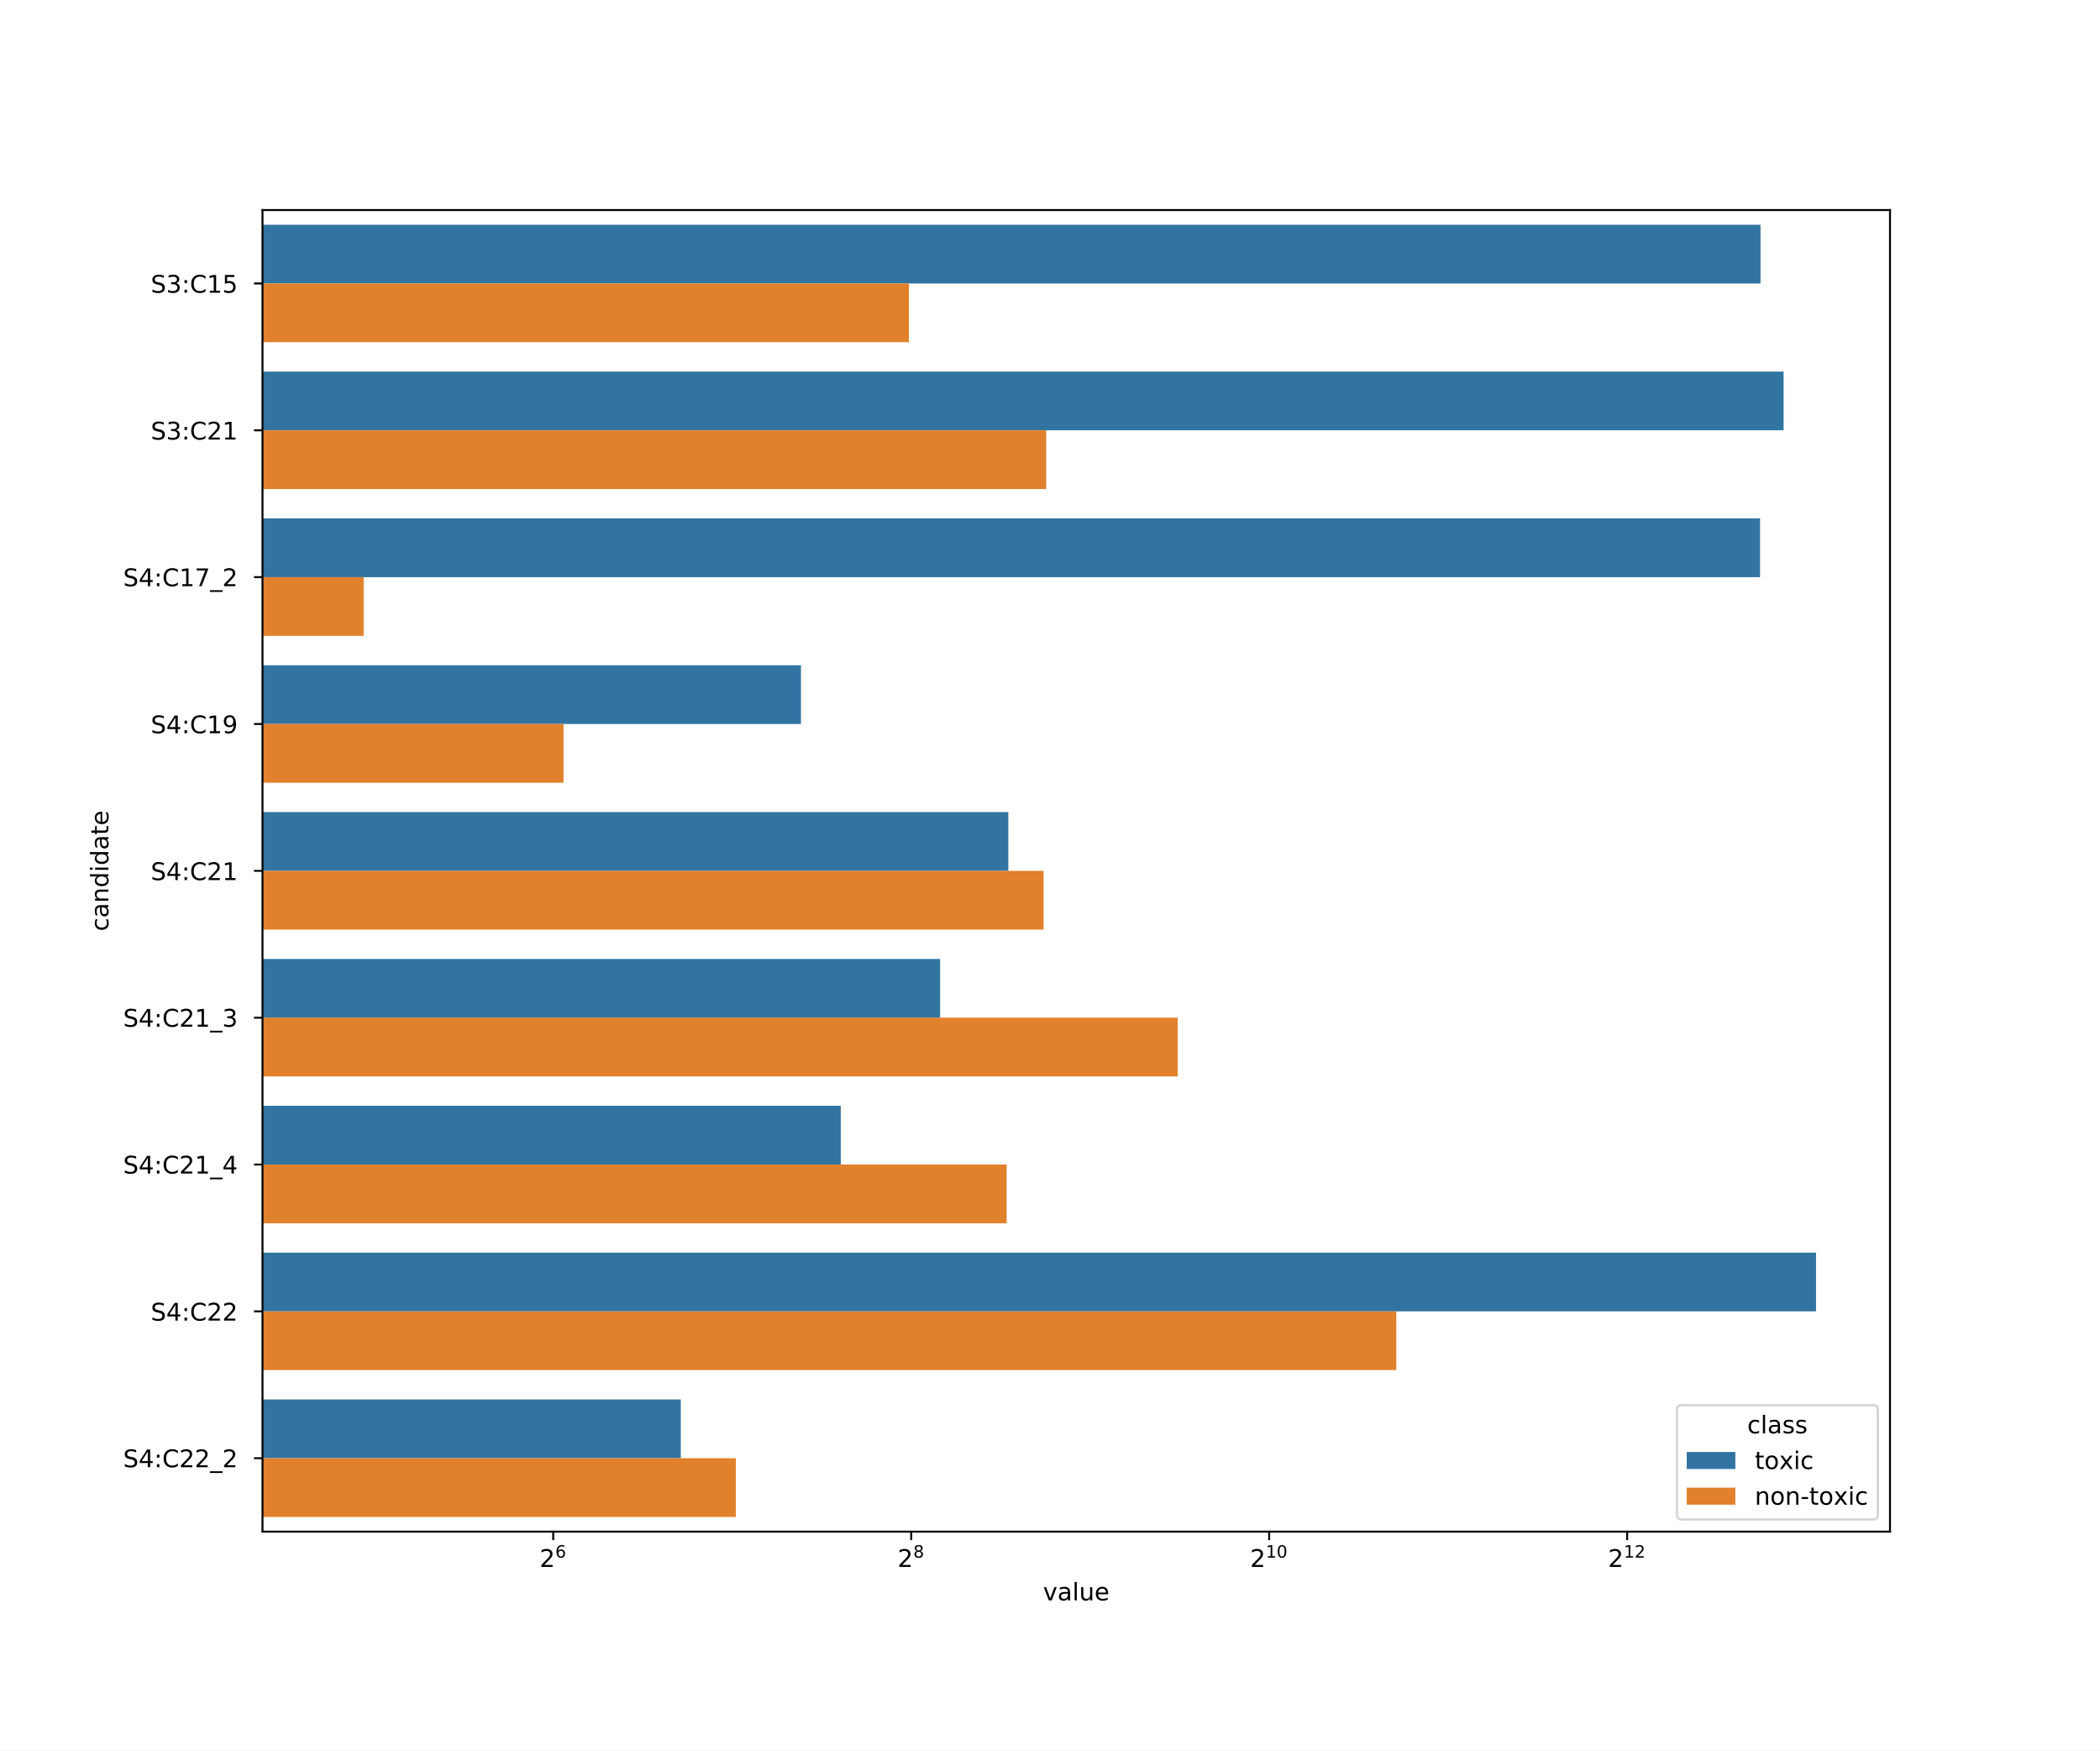
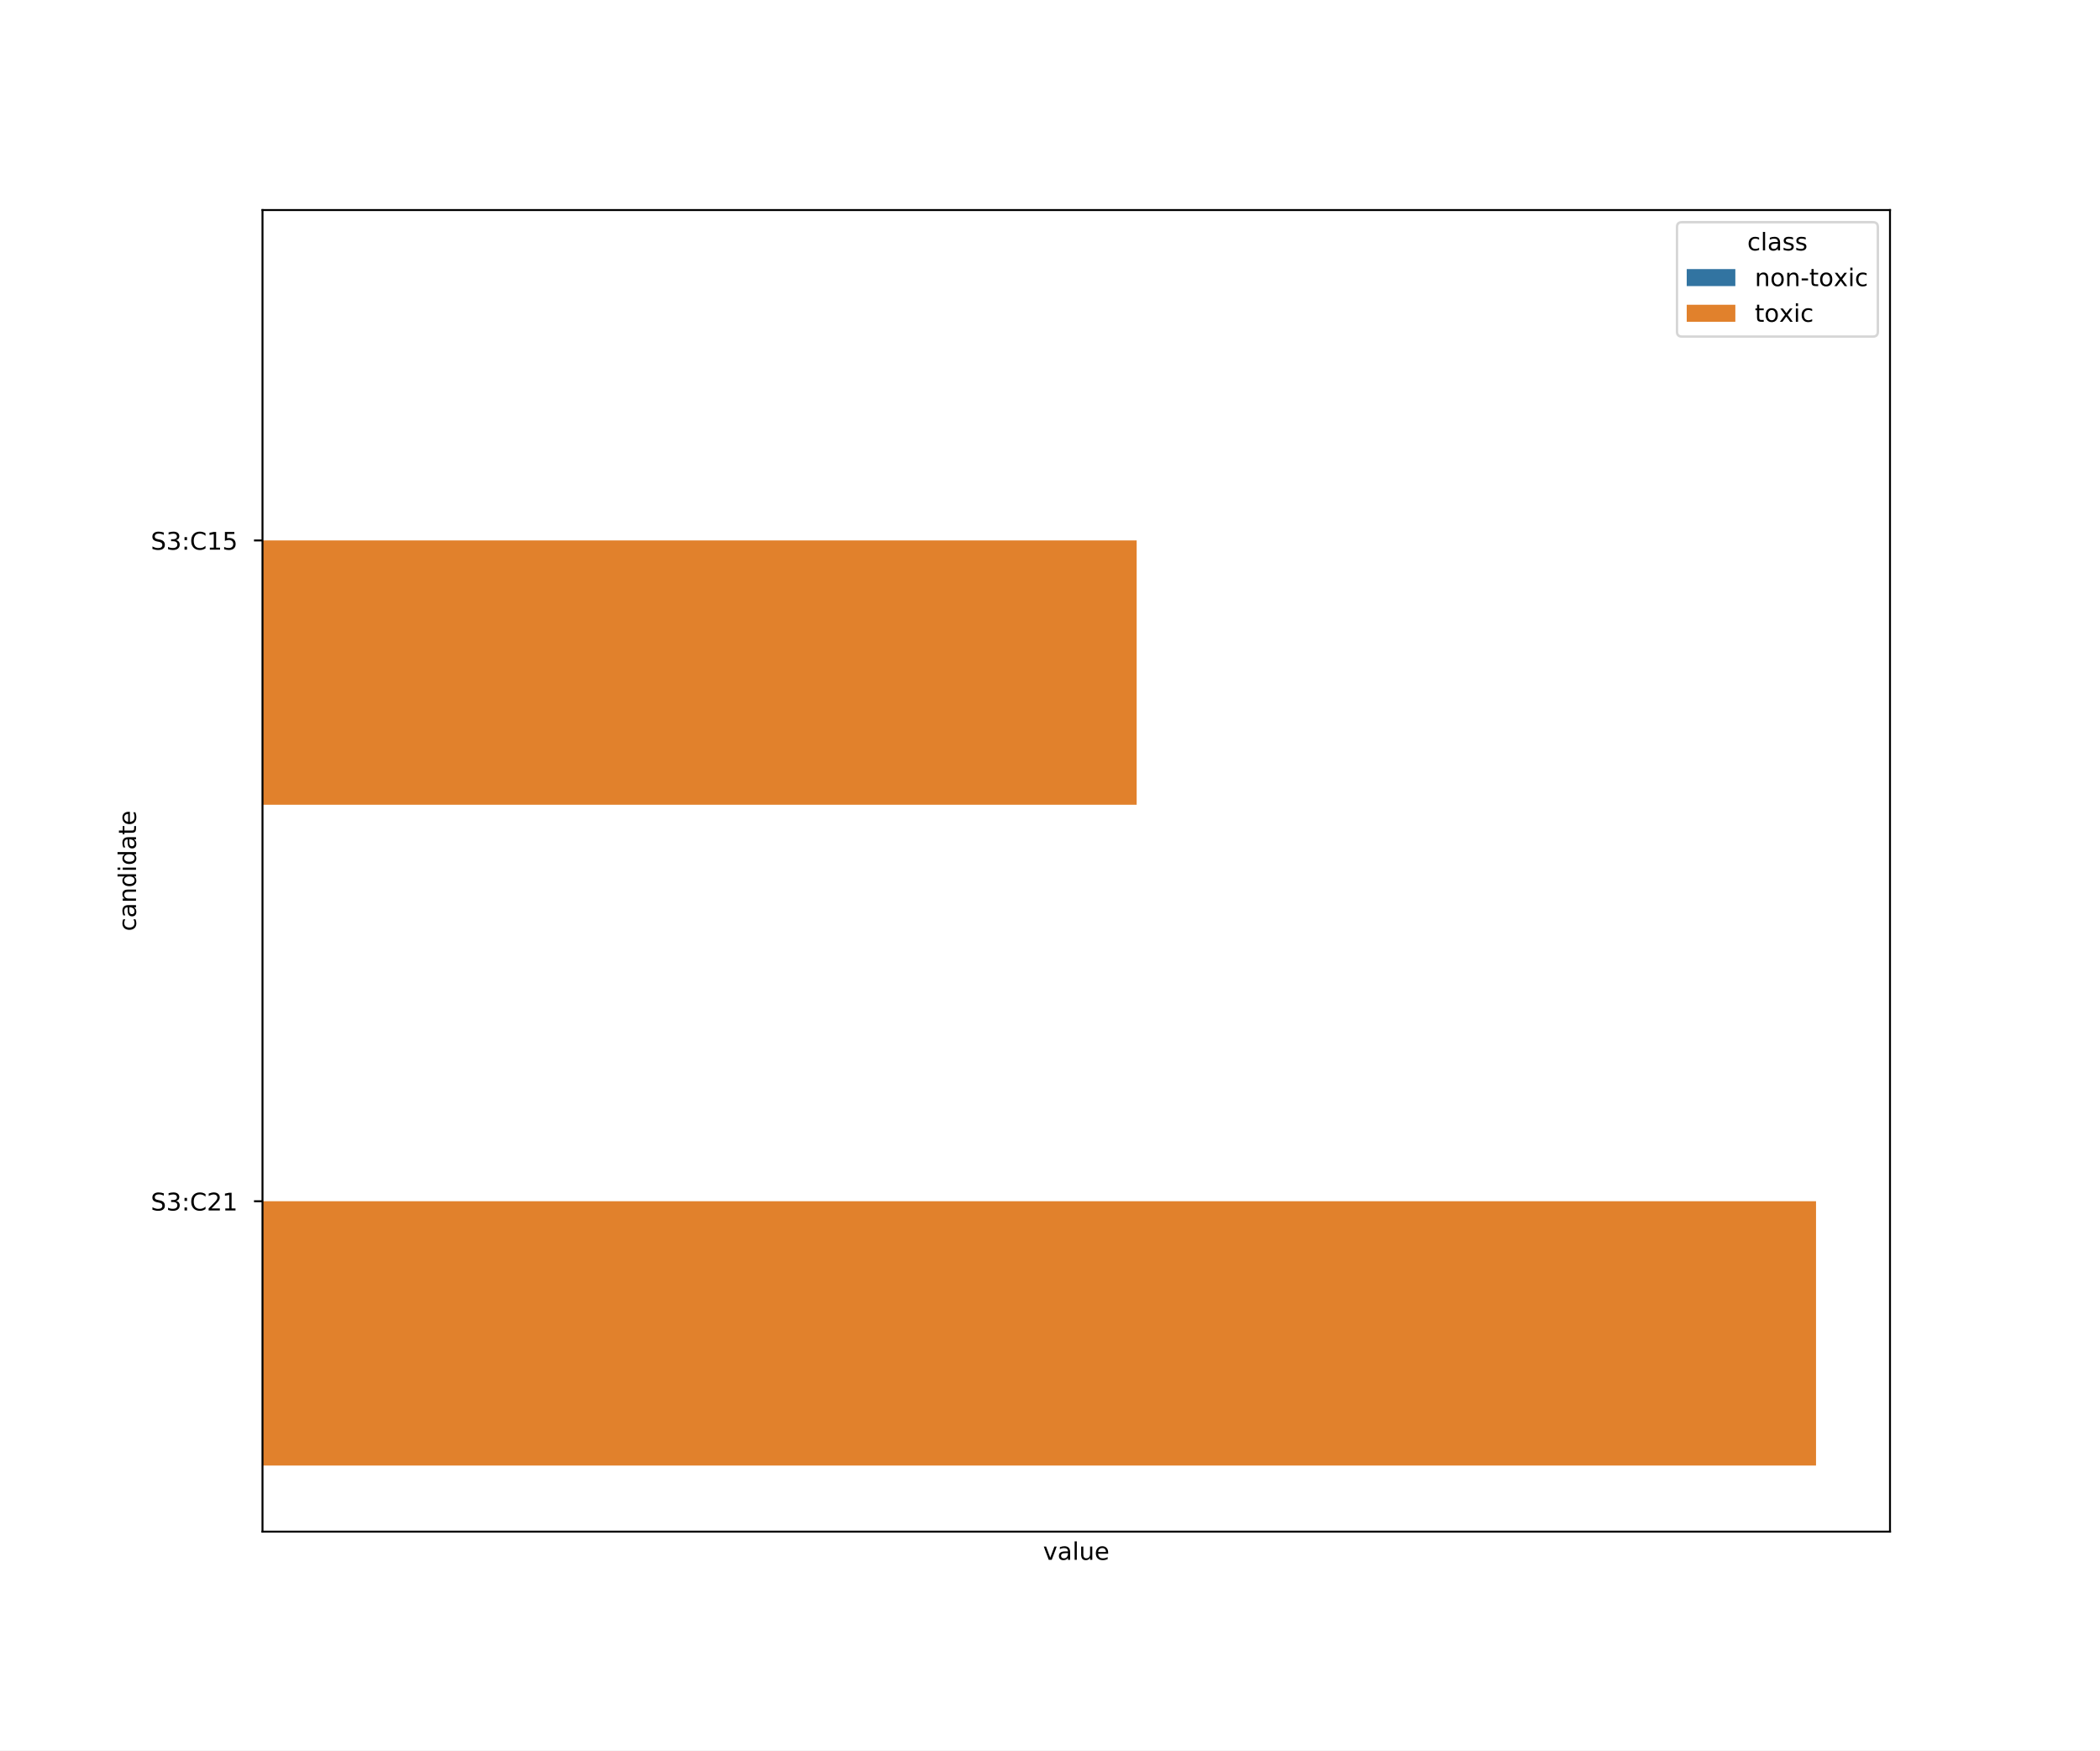
<svg xmlns="http://www.w3.org/2000/svg" xmlns:xlink="http://www.w3.org/1999/xlink" height="720pt" version="1.1" viewBox="0 0 864 720" width="864pt">
  <defs>
    <style type="text/css">
*{stroke-linecap:butt;stroke-linejoin:round;}
  </style>
  </defs>
  <g id="figure_1">
    <g id="patch_1">
      <path d="M 0 720  L 864 720  L 864 0  L 0 0  z " style="fill:#ffffff;" />
    </g>
    <g id="axes_1">
      <g id="patch_2">
        <path d="M 108 630  L 777.6 630  L 777.6 86.4  L 108 86.4  z " style="fill:#ffffff;" />
      </g>
      <g id="patch_3">
-         <path clip-path="url(#p4332a199f5)" d="M -73855.052 92.44  L 724.327 92.44  L 724.327 116.6  L -73855.052 116.6  z " style="fill:#3274a1;" />
+         <path clip-path="url(#pbacee06359)" d="M -2193025.169 113.58  L -9837.154 113.58  L -9837.154 222.3  L -2193025.169 222.3  z " style="fill:#3274a1;" />
      </g>
      <g id="patch_4">
-         <path clip-path="url(#p4332a199f5)" d="M -73855.052 152.84  L 733.83 152.84  L 733.83 177  L -73855.052 177  z " style="fill:#3274a1;" />
+         <path clip-path="url(#pbacee06359)" d="M -2193025.169 385.38  L -8176.063 385.38  L -8176.063 494.1  L -2193025.169 494.1  z " style="fill:#3274a1;" />
      </g>
      <g id="patch_5">
-         <path clip-path="url(#p4332a199f5)" d="M -73855.052 213.24  L 724.125 213.24  L 724.125 237.4  L -73855.052 237.4  z " style="fill:#3274a1;" />
+         <path clip-path="url(#pbacee06359)" d="M -2193025.169 222.3  L 467.658 222.3  L 467.658 331.02  L -2193025.169 331.02  z " style="fill:#e1812c;" />
      </g>
      <g id="patch_6">
-         <path clip-path="url(#p4332a199f5)" d="M -73855.052 273.64  L 329.543 273.64  L 329.543 297.8  L -73855.052 297.8  z " style="fill:#3274a1;" />
-       </g>
-       <g id="patch_7">
-         <path clip-path="url(#p4332a199f5)" d="M -73855.052 334.04  L 414.861 334.04  L 414.861 358.2  L -73855.052 358.2  z " style="fill:#3274a1;" />
-       </g>
-       <g id="patch_8">
-         <path clip-path="url(#p4332a199f5)" d="M -73855.052 394.44  L 386.791 394.44  L 386.791 418.6  L -73855.052 418.6  z " style="fill:#3274a1;" />
-       </g>
-       <g id="patch_9">
-         <path clip-path="url(#p4332a199f5)" d="M -73855.052 454.84  L 345.916 454.84  L 345.916 479  L -73855.052 479  z " style="fill:#3274a1;" />
-       </g>
-       <g id="patch_10">
-         <path clip-path="url(#p4332a199f5)" d="M -73855.052 515.24  L 747.164 515.24  L 747.164 539.4  L -73855.052 539.4  z " style="fill:#3274a1;" />
-       </g>
-       <g id="patch_11">
-         <path clip-path="url(#p4332a199f5)" d="M -73855.052 575.64  L 280.114 575.64  L 280.114 599.8  L -73855.052 599.8  z " style="fill:#3274a1;" />
-       </g>
-       <g id="patch_12">
-         <path clip-path="url(#p4332a199f5)" d="M -73855.052 116.6  L 373.96 116.6  L 373.96 140.76  L -73855.052 140.76  z " style="fill:#e1812c;" />
-       </g>
-       <g id="patch_13">
-         <path clip-path="url(#p4332a199f5)" d="M -73855.052 177  L 430.438 177  L 430.438 201.16  L -73855.052 201.16  z " style="fill:#e1812c;" />
-       </g>
-       <g id="patch_14">
-         <path clip-path="url(#p4332a199f5)" d="M -73855.052 237.4  L 149.63 237.4  L 149.63 261.56  L -73855.052 261.56  z " style="fill:#e1812c;" />
-       </g>
-       <g id="patch_15">
-         <path clip-path="url(#p4332a199f5)" d="M -73855.052 297.8  L 231.848 297.8  L 231.848 321.96  L -73855.052 321.96  z " style="fill:#e1812c;" />
-       </g>
-       <g id="patch_16">
-         <path clip-path="url(#p4332a199f5)" d="M -73855.052 358.2  L 429.348 358.2  L 429.348 382.36  L -73855.052 382.36  z " style="fill:#e1812c;" />
-       </g>
-       <g id="patch_17">
-         <path clip-path="url(#p4332a199f5)" d="M -73855.052 418.6  L 484.54 418.6  L 484.54 442.76  L -73855.052 442.76  z " style="fill:#e1812c;" />
-       </g>
-       <g id="patch_18">
-         <path clip-path="url(#p4332a199f5)" d="M -73855.052 479  L 414.146 479  L 414.146 503.16  L -73855.052 503.16  z " style="fill:#e1812c;" />
-       </g>
-       <g id="patch_19">
-         <path clip-path="url(#p4332a199f5)" d="M -73855.052 539.4  L 574.48 539.4  L 574.48 563.56  L -73855.052 563.56  z " style="fill:#e1812c;" />
-       </g>
-       <g id="patch_20">
-         <path clip-path="url(#p4332a199f5)" d="M -73855.052 599.8  L 302.742 599.8  L 302.742 623.96  L -73855.052 623.96  z " style="fill:#e1812c;" />
+         <path clip-path="url(#pbacee06359)" d="M -2193025.169 494.1  L 747.164 494.1  L 747.164 602.82  L -2193025.169 602.82  z " style="fill:#e1812c;" />
      </g>
      <g id="matplotlib.axis_1">
-         <g id="xtick_1">
-           <g id="line2d_1">
-             <defs>
-               <path d="M 0 0  L 0 3.5  " id="m89d15abd9f" style="stroke:#000000;stroke-width:0.8;" />
-             </defs>
-             <g>
-               <use style="stroke:#000000;stroke-width:0.8;" x="227.609" xlink:href="#m89d15abd9f" y="630" />
-             </g>
-           </g>
-           <g id="text_1">
-             <defs>
-               <path d="M 19.188 8.297  L 53.609 8.297  L 53.609 0  L 7.328 0  L 7.328 8.297  Q 12.938 14.109 22.625 23.891  Q 32.328 33.688 34.812 36.531  Q 39.547 41.844 41.422 45.531  Q 43.312 49.219 43.312 52.781  Q 43.312 58.594 39.234 62.25  Q 35.156 65.922 28.609 65.922  Q 23.969 65.922 18.812 64.312  Q 13.672 62.703 7.812 59.422  L 7.812 69.391  Q 13.766 71.781 18.938 73  Q 24.125 74.219 28.422 74.219  Q 39.75 74.219 46.484 68.547  Q 53.219 62.891 53.219 53.422  Q 53.219 48.922 51.531 44.891  Q 49.859 40.875 45.406 35.406  Q 44.188 33.984 37.641 27.219  Q 31.109 20.453 19.188 8.297  z " id="DejaVuSans-50" />
-               <path d="M 33.016 40.375  Q 26.375 40.375 22.484 35.828  Q 18.609 31.297 18.609 23.391  Q 18.609 15.531 22.484 10.953  Q 26.375 6.391 33.016 6.391  Q 39.656 6.391 43.531 10.953  Q 47.406 15.531 47.406 23.391  Q 47.406 31.297 43.531 35.828  Q 39.656 40.375 33.016 40.375  z M 52.594 71.297  L 52.594 62.312  Q 48.875 64.062 45.094 64.984  Q 41.312 65.922 37.594 65.922  Q 27.828 65.922 22.672 59.328  Q 17.531 52.734 16.797 39.406  Q 19.672 43.656 24.016 45.922  Q 28.375 48.188 33.594 48.188  Q 44.578 48.188 50.953 41.516  Q 57.328 34.859 57.328 23.391  Q 57.328 12.156 50.688 5.359  Q 44.047 -1.422 33.016 -1.422  Q 20.359 -1.422 13.672 8.266  Q 6.984 17.969 6.984 36.375  Q 6.984 53.656 15.188 63.938  Q 23.391 74.219 37.203 74.219  Q 40.922 74.219 44.703 73.484  Q 48.484 72.75 52.594 71.297  z " id="DejaVuSans-54" />
-             </defs>
-             <g transform="translate(222.0085 644.5984)scale(0.1 -0.1)">
-               <use transform="translate(0 0.765625)" xlink:href="#DejaVuSans-50" />
-               <use transform="translate(64.58008 39.04688)scale(0.7)" xlink:href="#DejaVuSans-54" />
-             </g>
-           </g>
-         </g>
-         <g id="xtick_2">
-           <g id="line2d_2">
-             <g>
-               <use style="stroke:#000000;stroke-width:0.8;" x="374.89" xlink:href="#m89d15abd9f" y="630" />
-             </g>
-           </g>
-           <g id="text_2">
-             <defs>
-               <path d="M 31.781 34.625  Q 24.75 34.625 20.719 30.859  Q 16.703 27.094 16.703 20.516  Q 16.703 13.922 20.719 10.156  Q 24.75 6.391 31.781 6.391  Q 38.812 6.391 42.859 10.172  Q 46.922 13.969 46.922 20.516  Q 46.922 27.094 42.891 30.859  Q 38.875 34.625 31.781 34.625  z M 21.922 38.812  Q 15.578 40.375 12.031 44.719  Q 8.5 49.078 8.5 55.328  Q 8.5 64.062 14.719 69.141  Q 20.953 74.219 31.781 74.219  Q 42.672 74.219 48.875 69.141  Q 55.078 64.062 55.078 55.328  Q 55.078 49.078 51.531 44.719  Q 48 40.375 41.703 38.812  Q 48.828 37.156 52.797 32.312  Q 56.781 27.484 56.781 20.516  Q 56.781 9.906 50.312 4.234  Q 43.844 -1.422 31.781 -1.422  Q 19.734 -1.422 13.25 4.234  Q 6.781 9.906 6.781 20.516  Q 6.781 27.484 10.781 32.312  Q 14.797 37.156 21.922 38.812  z M 18.312 54.391  Q 18.312 48.734 21.844 45.562  Q 25.391 42.391 31.781 42.391  Q 38.141 42.391 41.719 45.562  Q 45.312 48.734 45.312 54.391  Q 45.312 60.062 41.719 63.234  Q 38.141 66.406 31.781 66.406  Q 25.391 66.406 21.844 63.234  Q 18.312 60.062 18.312 54.391  z " id="DejaVuSans-56" />
-             </defs>
-             <g transform="translate(369.2901 644.5984)scale(0.1 -0.1)">
-               <use transform="translate(0 0.765625)" xlink:href="#DejaVuSans-50" />
-               <use transform="translate(64.58008 39.04688)scale(0.7)" xlink:href="#DejaVuSans-56" />
-             </g>
-           </g>
-         </g>
-         <g id="xtick_3">
-           <g id="line2d_3">
-             <g>
-               <use style="stroke:#000000;stroke-width:0.8;" x="522.172" xlink:href="#m89d15abd9f" y="630" />
-             </g>
-           </g>
-           <g id="text_3">
-             <defs>
-               <path d="M 12.406 8.297  L 28.516 8.297  L 28.516 63.922  L 10.984 60.406  L 10.984 69.391  L 28.422 72.906  L 38.281 72.906  L 38.281 8.297  L 54.391 8.297  L 54.391 0  L 12.406 0  z " id="DejaVuSans-49" />
-               <path d="M 31.781 66.406  Q 24.172 66.406 20.328 58.906  Q 16.5 51.422 16.5 36.375  Q 16.5 21.391 20.328 13.891  Q 24.172 6.391 31.781 6.391  Q 39.453 6.391 43.281 13.891  Q 47.125 21.391 47.125 36.375  Q 47.125 51.422 43.281 58.906  Q 39.453 66.406 31.781 66.406  z M 31.781 74.219  Q 44.047 74.219 50.516 64.516  Q 56.984 54.828 56.984 36.375  Q 56.984 17.969 50.516 8.266  Q 44.047 -1.422 31.781 -1.422  Q 19.531 -1.422 13.062 8.266  Q 6.594 17.969 6.594 36.375  Q 6.594 54.828 13.062 64.516  Q 19.531 74.219 31.781 74.219  z " id="DejaVuSans-48" />
-             </defs>
-             <g transform="translate(514.3218 644.5984)scale(0.1 -0.1)">
-               <use transform="translate(0 0.765625)" xlink:href="#DejaVuSans-50" />
-               <use transform="translate(64.58008 39.04688)scale(0.7)" xlink:href="#DejaVuSans-49" />
-               <use transform="translate(109.1162 39.04688)scale(0.7)" xlink:href="#DejaVuSans-48" />
-             </g>
-           </g>
-         </g>
-         <g id="xtick_4">
-           <g id="line2d_4">
-             <g>
-               <use style="stroke:#000000;stroke-width:0.8;" x="669.453" xlink:href="#m89d15abd9f" y="630" />
-             </g>
-           </g>
-           <g id="text_4">
-             <g transform="translate(661.6034 644.5984)scale(0.1 -0.1)">
-               <use transform="translate(0 0.765625)" xlink:href="#DejaVuSans-50" />
-               <use transform="translate(64.58008 39.04688)scale(0.7)" xlink:href="#DejaVuSans-49" />
-               <use transform="translate(109.1162 39.04688)scale(0.7)" xlink:href="#DejaVuSans-50" />
-             </g>
-           </g>
-         </g>
-         <g id="text_5">
+         <g id="text_1">
          <defs>
            <path d="M 2.984 54.688  L 12.5 54.688  L 29.594 8.797  L 46.688 54.688  L 56.203 54.688  L 35.688 0  L 23.484 0  z " id="DejaVuSans-118" />
            <path d="M 34.281 27.484  Q 23.391 27.484 19.188 25  Q 14.984 22.516 14.984 16.5  Q 14.984 11.719 18.141 8.906  Q 21.297 6.109 26.703 6.109  Q 34.188 6.109 38.703 11.406  Q 43.219 16.703 43.219 25.484  L 43.219 27.484  z M 52.203 31.203  L 52.203 0  L 43.219 0  L 43.219 8.297  Q 40.141 3.328 35.547 0.953  Q 30.953 -1.422 24.312 -1.422  Q 15.922 -1.422 10.953 3.297  Q 6 8.016 6 15.922  Q 6 25.141 12.172 29.828  Q 18.359 34.516 30.609 34.516  L 43.219 34.516  L 43.219 35.406  Q 43.219 41.609 39.141 45  Q 35.062 48.391 27.688 48.391  Q 23 48.391 18.547 47.266  Q 14.109 46.141 10.016 43.891  L 10.016 52.203  Q 14.938 54.109 19.578 55.047  Q 24.219 56 28.609 56  Q 40.484 56 46.344 49.844  Q 52.203 43.703 52.203 31.203  z " id="DejaVuSans-97" />
            <path d="M 9.422 75.984  L 18.406 75.984  L 18.406 0  L 9.422 0  z " id="DejaVuSans-108" />
            <path d="M 8.5 21.578  L 8.5 54.688  L 17.484 54.688  L 17.484 21.922  Q 17.484 14.156 20.5 10.266  Q 23.531 6.391 29.594 6.391  Q 36.859 6.391 41.078 11.031  Q 45.312 15.672 45.312 23.688  L 45.312 54.688  L 54.297 54.688  L 54.297 0  L 45.312 0  L 45.312 8.406  Q 42.047 3.422 37.719 1  Q 33.406 -1.422 27.688 -1.422  Q 18.266 -1.422 13.375 4.438  Q 8.5 10.297 8.5 21.578  z M 31.109 56  z " id="DejaVuSans-117" />
            <path d="M 56.203 29.594  L 56.203 25.203  L 14.891 25.203  Q 15.484 15.922 20.484 11.062  Q 25.484 6.203 34.422 6.203  Q 39.594 6.203 44.453 7.469  Q 49.312 8.734 54.109 11.281  L 54.109 2.781  Q 49.266 0.734 44.188 -0.344  Q 39.109 -1.422 33.891 -1.422  Q 20.797 -1.422 13.156 6.188  Q 5.516 13.812 5.516 26.812  Q 5.516 40.234 12.766 48.109  Q 20.016 56 32.328 56  Q 43.359 56 49.781 48.891  Q 56.203 41.797 56.203 29.594  z M 47.219 32.234  Q 47.125 39.594 43.094 43.984  Q 39.062 48.391 32.422 48.391  Q 24.906 48.391 20.391 44.141  Q 15.875 39.891 15.188 32.172  z " id="DejaVuSans-101" />
          </defs>
-           <g transform="translate(429.1422 658.2766)scale(0.1 -0.1)">
+           <g transform="translate(429.1422 641.5984)scale(0.1 -0.1)">
            <use xlink:href="#DejaVuSans-118" />
            <use x="59.18" xlink:href="#DejaVuSans-97" />
            <use x="120.459" xlink:href="#DejaVuSans-108" />
            <use x="148.242" xlink:href="#DejaVuSans-117" />
            <use x="211.621" xlink:href="#DejaVuSans-101" />
          </g>
        </g>
      </g>
      <g id="matplotlib.axis_2">
        <g id="ytick_1">
-           <g id="line2d_5">
+           <g id="line2d_1">
            <defs>
-               <path d="M 0 0  L -3.5 0  " id="m37e5b17946" style="stroke:#000000;stroke-width:0.8;" />
+               <path d="M 0 0  L -3.5 0  " id="med2b2ba3dd" style="stroke:#000000;stroke-width:0.8;" />
            </defs>
            <g>
-               <use style="stroke:#000000;stroke-width:0.8;" x="108" xlink:href="#m37e5b17946" y="116.6" />
+               <use style="stroke:#000000;stroke-width:0.8;" x="108" xlink:href="#med2b2ba3dd" y="222.3" />
            </g>
          </g>
-           <g id="text_6">
+           <g id="text_2">
            <defs>
              <path d="M 53.516 70.516  L 53.516 60.891  Q 47.906 63.578 42.922 64.891  Q 37.938 66.219 33.297 66.219  Q 25.25 66.219 20.875 63.094  Q 16.5 59.969 16.5 54.203  Q 16.5 49.359 19.406 46.891  Q 22.312 44.438 30.422 42.922  L 36.375 41.703  Q 47.406 39.594 52.656 34.297  Q 57.906 29 57.906 20.125  Q 57.906 9.516 50.797 4.047  Q 43.703 -1.422 29.984 -1.422  Q 24.812 -1.422 18.969 -0.25  Q 13.141 0.922 6.891 3.219  L 6.891 13.375  Q 12.891 10.016 18.656 8.297  Q 24.422 6.594 29.984 6.594  Q 38.422 6.594 43.016 9.906  Q 47.609 13.234 47.609 19.391  Q 47.609 24.75 44.312 27.781  Q 41.016 30.812 33.5 32.328  L 27.484 33.5  Q 16.453 35.688 11.516 40.375  Q 6.594 45.062 6.594 53.422  Q 6.594 63.094 13.406 68.656  Q 20.219 74.219 32.172 74.219  Q 37.312 74.219 42.625 73.281  Q 47.953 72.359 53.516 70.516  z " id="DejaVuSans-83" />
              <path d="M 40.578 39.312  Q 47.656 37.797 51.625 33  Q 55.609 28.219 55.609 21.188  Q 55.609 10.406 48.188 4.484  Q 40.766 -1.422 27.094 -1.422  Q 22.516 -1.422 17.656 -0.516  Q 12.797 0.391 7.625 2.203  L 7.625 11.719  Q 11.719 9.328 16.594 8.109  Q 21.484 6.891 26.812 6.891  Q 36.078 6.891 40.938 10.547  Q 45.797 14.203 45.797 21.188  Q 45.797 27.641 41.281 31.266  Q 36.766 34.906 28.719 34.906  L 20.219 34.906  L 20.219 43.016  L 29.109 43.016  Q 36.375 43.016 40.234 45.922  Q 44.094 48.828 44.094 54.297  Q 44.094 59.906 40.109 62.906  Q 36.141 65.922 28.719 65.922  Q 24.656 65.922 20.016 65.031  Q 15.375 64.156 9.812 62.312  L 9.812 71.094  Q 15.438 72.656 20.344 73.438  Q 25.25 74.219 29.594 74.219  Q 40.828 74.219 47.359 69.109  Q 53.906 64.016 53.906 55.328  Q 53.906 49.266 50.438 45.094  Q 46.969 40.922 40.578 39.312  z " id="DejaVuSans-51" />
              <path d="M 11.719 12.406  L 22.016 12.406  L 22.016 0  L 11.719 0  z M 11.719 51.703  L 22.016 51.703  L 22.016 39.312  L 11.719 39.312  z " id="DejaVuSans-58" />
              <path d="M 64.406 67.281  L 64.406 56.891  Q 59.422 61.531 53.781 63.812  Q 48.141 66.109 41.797 66.109  Q 29.297 66.109 22.656 58.469  Q 16.016 50.828 16.016 36.375  Q 16.016 21.969 22.656 14.328  Q 29.297 6.688 41.797 6.688  Q 48.141 6.688 53.781 8.984  Q 59.422 11.281 64.406 15.922  L 64.406 5.609  Q 59.234 2.094 53.438 0.328  Q 47.656 -1.422 41.219 -1.422  Q 24.656 -1.422 15.125 8.703  Q 5.609 18.844 5.609 36.375  Q 5.609 53.953 15.125 64.078  Q 24.656 74.219 41.219 74.219  Q 47.75 74.219 53.531 72.484  Q 59.328 70.75 64.406 67.281  z " id="DejaVuSans-67" />
+               <path d="M 12.406 8.297  L 28.516 8.297  L 28.516 63.922  L 10.984 60.406  L 10.984 69.391  L 28.422 72.906  L 38.281 72.906  L 38.281 8.297  L 54.391 8.297  L 54.391 0  L 12.406 0  z " id="DejaVuSans-49" />
              <path d="M 10.797 72.906  L 49.516 72.906  L 49.516 64.594  L 19.828 64.594  L 19.828 46.734  Q 21.969 47.469 24.109 47.828  Q 26.266 48.188 28.422 48.188  Q 40.625 48.188 47.75 41.5  Q 54.891 34.812 54.891 23.391  Q 54.891 11.625 47.562 5.094  Q 40.234 -1.422 26.906 -1.422  Q 22.312 -1.422 17.547 -0.641  Q 12.797 0.141 7.719 1.703  L 7.719 11.625  Q 12.109 9.234 16.797 8.062  Q 21.484 6.891 26.703 6.891  Q 35.156 6.891 40.078 11.328  Q 45.016 15.766 45.016 23.391  Q 45.016 31 40.078 35.438  Q 35.156 39.891 26.703 39.891  Q 22.75 39.891 18.812 39.016  Q 14.891 38.141 10.797 36.281  z " id="DejaVuSans-53" />
              <path id="DejaVuSans-32" />
            </defs>
-             <g transform="translate(62.03437 120.3992)scale(0.1 -0.1)">
+             <g transform="translate(62.03437 226.0992)scale(0.1 -0.1)">
              <use xlink:href="#DejaVuSans-83" />
              <use x="63.477" xlink:href="#DejaVuSans-51" />
              <use x="127.1" xlink:href="#DejaVuSans-58" />
              <use x="160.791" xlink:href="#DejaVuSans-67" />
              <use x="230.615" xlink:href="#DejaVuSans-49" />
              <use x="294.238" xlink:href="#DejaVuSans-53" />
              <use x="357.861" xlink:href="#DejaVuSans-32" />
            </g>
          </g>
        </g>
        <g id="ytick_2">
-           <g id="line2d_6">
+           <g id="line2d_2">
            <g>
-               <use style="stroke:#000000;stroke-width:0.8;" x="108" xlink:href="#m37e5b17946" y="177" />
+               <use style="stroke:#000000;stroke-width:0.8;" x="108" xlink:href="#med2b2ba3dd" y="494.1" />
            </g>
          </g>
-           <g id="text_7">
-             <g transform="translate(62.03437 180.7992)scale(0.1 -0.1)">
+           <g id="text_3">
+             <defs>
+               <path d="M 19.188 8.297  L 53.609 8.297  L 53.609 0  L 7.328 0  L 7.328 8.297  Q 12.938 14.109 22.625 23.891  Q 32.328 33.688 34.812 36.531  Q 39.547 41.844 41.422 45.531  Q 43.312 49.219 43.312 52.781  Q 43.312 58.594 39.234 62.25  Q 35.156 65.922 28.609 65.922  Q 23.969 65.922 18.812 64.312  Q 13.672 62.703 7.812 59.422  L 7.812 69.391  Q 13.766 71.781 18.938 73  Q 24.125 74.219 28.422 74.219  Q 39.75 74.219 46.484 68.547  Q 53.219 62.891 53.219 53.422  Q 53.219 48.922 51.531 44.891  Q 49.859 40.875 45.406 35.406  Q 44.188 33.984 37.641 27.219  Q 31.109 20.453 19.188 8.297  z " id="DejaVuSans-50" />
+             </defs>
+             <g transform="translate(62.03437 497.8992)scale(0.1 -0.1)">
              <use xlink:href="#DejaVuSans-83" />
              <use x="63.477" xlink:href="#DejaVuSans-51" />
              <use x="127.1" xlink:href="#DejaVuSans-58" />
              <use x="160.791" xlink:href="#DejaVuSans-67" />
              <use x="230.615" xlink:href="#DejaVuSans-50" />
              <use x="294.238" xlink:href="#DejaVuSans-49" />
              <use x="357.861" xlink:href="#DejaVuSans-32" />
            </g>
          </g>
        </g>
-         <g id="ytick_3">
-           <g id="line2d_7">
-             <g>
-               <use style="stroke:#000000;stroke-width:0.8;" x="108" xlink:href="#m37e5b17946" y="237.4" />
-             </g>
-           </g>
-           <g id="text_8">
-             <defs>
-               <path d="M 37.797 64.312  L 12.891 25.391  L 37.797 25.391  z M 35.203 72.906  L 47.609 72.906  L 47.609 25.391  L 58.016 25.391  L 58.016 17.188  L 47.609 17.188  L 47.609 0  L 37.797 0  L 37.797 17.188  L 4.891 17.188  L 4.891 26.703  z " id="DejaVuSans-52" />
-               <path d="M 8.203 72.906  L 55.078 72.906  L 55.078 68.703  L 28.609 0  L 18.312 0  L 43.219 64.594  L 8.203 64.594  z " id="DejaVuSans-55" />
-               <path d="M 50.984 -16.609  L 50.984 -23.578  L -0.984 -23.578  L -0.984 -16.609  z " id="DejaVuSans-95" />
-             </defs>
-             <g transform="translate(50.67188 241.1109)scale(0.1 -0.1)">
-               <use xlink:href="#DejaVuSans-83" />
-               <use x="63.477" xlink:href="#DejaVuSans-52" />
-               <use x="127.1" xlink:href="#DejaVuSans-58" />
-               <use x="160.791" xlink:href="#DejaVuSans-67" />
-               <use x="230.615" xlink:href="#DejaVuSans-49" />
-               <use x="294.238" xlink:href="#DejaVuSans-55" />
-               <use x="357.861" xlink:href="#DejaVuSans-95" />
-               <use x="407.861" xlink:href="#DejaVuSans-50" />
-               <use x="471.484" xlink:href="#DejaVuSans-32" />
-             </g>
-           </g>
-         </g>
-         <g id="ytick_4">
-           <g id="line2d_8">
-             <g>
-               <use style="stroke:#000000;stroke-width:0.8;" x="108" xlink:href="#m37e5b17946" y="297.8" />
-             </g>
-           </g>
-           <g id="text_9">
-             <defs>
-               <path d="M 10.984 1.516  L 10.984 10.5  Q 14.703 8.734 18.5 7.812  Q 22.312 6.891 25.984 6.891  Q 35.75 6.891 40.891 13.453  Q 46.047 20.016 46.781 33.406  Q 43.953 29.203 39.594 26.953  Q 35.25 24.703 29.984 24.703  Q 19.047 24.703 12.672 31.312  Q 6.297 37.938 6.297 49.422  Q 6.297 60.641 12.938 67.422  Q 19.578 74.219 30.609 74.219  Q 43.266 74.219 49.922 64.516  Q 56.594 54.828 56.594 36.375  Q 56.594 19.141 48.406 8.859  Q 40.234 -1.422 26.422 -1.422  Q 22.703 -1.422 18.891 -0.688  Q 15.094 0.047 10.984 1.516  z M 30.609 32.422  Q 37.25 32.422 41.125 36.953  Q 45.016 41.5 45.016 49.422  Q 45.016 57.281 41.125 61.844  Q 37.25 66.406 30.609 66.406  Q 23.969 66.406 20.094 61.844  Q 16.219 57.281 16.219 49.422  Q 16.219 41.5 20.094 36.953  Q 23.969 32.422 30.609 32.422  z " id="DejaVuSans-57" />
-             </defs>
-             <g transform="translate(62.03437 301.5992)scale(0.1 -0.1)">
-               <use xlink:href="#DejaVuSans-83" />
-               <use x="63.477" xlink:href="#DejaVuSans-52" />
-               <use x="127.1" xlink:href="#DejaVuSans-58" />
-               <use x="160.791" xlink:href="#DejaVuSans-67" />
-               <use x="230.615" xlink:href="#DejaVuSans-49" />
-               <use x="294.238" xlink:href="#DejaVuSans-57" />
-               <use x="357.861" xlink:href="#DejaVuSans-32" />
-             </g>
-           </g>
-         </g>
-         <g id="ytick_5">
-           <g id="line2d_9">
-             <g>
-               <use style="stroke:#000000;stroke-width:0.8;" x="108" xlink:href="#m37e5b17946" y="358.2" />
-             </g>
-           </g>
-           <g id="text_10">
-             <g transform="translate(62.03437 361.9992)scale(0.1 -0.1)">
-               <use xlink:href="#DejaVuSans-83" />
-               <use x="63.477" xlink:href="#DejaVuSans-52" />
-               <use x="127.1" xlink:href="#DejaVuSans-58" />
-               <use x="160.791" xlink:href="#DejaVuSans-67" />
-               <use x="230.615" xlink:href="#DejaVuSans-50" />
-               <use x="294.238" xlink:href="#DejaVuSans-49" />
-               <use x="357.861" xlink:href="#DejaVuSans-32" />
-             </g>
-           </g>
-         </g>
-         <g id="ytick_6">
-           <g id="line2d_10">
-             <g>
-               <use style="stroke:#000000;stroke-width:0.8;" x="108" xlink:href="#m37e5b17946" y="418.6" />
-             </g>
-           </g>
-           <g id="text_11">
-             <g transform="translate(50.67188 422.3109)scale(0.1 -0.1)">
-               <use xlink:href="#DejaVuSans-83" />
-               <use x="63.477" xlink:href="#DejaVuSans-52" />
-               <use x="127.1" xlink:href="#DejaVuSans-58" />
-               <use x="160.791" xlink:href="#DejaVuSans-67" />
-               <use x="230.615" xlink:href="#DejaVuSans-50" />
-               <use x="294.238" xlink:href="#DejaVuSans-49" />
-               <use x="357.861" xlink:href="#DejaVuSans-95" />
-               <use x="407.861" xlink:href="#DejaVuSans-51" />
-               <use x="471.484" xlink:href="#DejaVuSans-32" />
-             </g>
-           </g>
-         </g>
-         <g id="ytick_7">
-           <g id="line2d_11">
-             <g>
-               <use style="stroke:#000000;stroke-width:0.8;" x="108" xlink:href="#m37e5b17946" y="479" />
-             </g>
-           </g>
-           <g id="text_12">
-             <g transform="translate(50.67188 482.7109)scale(0.1 -0.1)">
-               <use xlink:href="#DejaVuSans-83" />
-               <use x="63.477" xlink:href="#DejaVuSans-52" />
-               <use x="127.1" xlink:href="#DejaVuSans-58" />
-               <use x="160.791" xlink:href="#DejaVuSans-67" />
-               <use x="230.615" xlink:href="#DejaVuSans-50" />
-               <use x="294.238" xlink:href="#DejaVuSans-49" />
-               <use x="357.861" xlink:href="#DejaVuSans-95" />
-               <use x="407.861" xlink:href="#DejaVuSans-52" />
-               <use x="471.484" xlink:href="#DejaVuSans-32" />
-             </g>
-           </g>
-         </g>
-         <g id="ytick_8">
-           <g id="line2d_12">
-             <g>
-               <use style="stroke:#000000;stroke-width:0.8;" x="108" xlink:href="#m37e5b17946" y="539.4" />
-             </g>
-           </g>
-           <g id="text_13">
-             <g transform="translate(62.03437 543.1992)scale(0.1 -0.1)">
-               <use xlink:href="#DejaVuSans-83" />
-               <use x="63.477" xlink:href="#DejaVuSans-52" />
-               <use x="127.1" xlink:href="#DejaVuSans-58" />
-               <use x="160.791" xlink:href="#DejaVuSans-67" />
-               <use x="230.615" xlink:href="#DejaVuSans-50" />
-               <use x="294.238" xlink:href="#DejaVuSans-50" />
-               <use x="357.861" xlink:href="#DejaVuSans-32" />
-             </g>
-           </g>
-         </g>
-         <g id="ytick_9">
-           <g id="line2d_13">
-             <g>
-               <use style="stroke:#000000;stroke-width:0.8;" x="108" xlink:href="#m37e5b17946" y="599.8" />
-             </g>
-           </g>
-           <g id="text_14">
-             <g transform="translate(50.67188 603.5109)scale(0.1 -0.1)">
-               <use xlink:href="#DejaVuSans-83" />
-               <use x="63.477" xlink:href="#DejaVuSans-52" />
-               <use x="127.1" xlink:href="#DejaVuSans-58" />
-               <use x="160.791" xlink:href="#DejaVuSans-67" />
-               <use x="230.615" xlink:href="#DejaVuSans-50" />
-               <use x="294.238" xlink:href="#DejaVuSans-50" />
-               <use x="357.861" xlink:href="#DejaVuSans-95" />
-               <use x="407.861" xlink:href="#DejaVuSans-50" />
-               <use x="471.484" xlink:href="#DejaVuSans-32" />
-             </g>
-           </g>
-         </g>
-         <g id="text_15">
+         <g id="text_4">
          <defs>
            <path d="M 48.781 52.594  L 48.781 44.188  Q 44.969 46.297 41.141 47.344  Q 37.312 48.391 33.406 48.391  Q 24.656 48.391 19.812 42.844  Q 14.984 37.312 14.984 27.297  Q 14.984 17.281 19.812 11.734  Q 24.656 6.203 33.406 6.203  Q 37.312 6.203 41.141 7.25  Q 44.969 8.297 48.781 10.406  L 48.781 2.094  Q 45.016 0.344 40.984 -0.531  Q 36.969 -1.422 32.422 -1.422  Q 20.062 -1.422 12.781 6.344  Q 5.516 14.109 5.516 27.297  Q 5.516 40.672 12.859 48.328  Q 20.219 56 33.016 56  Q 37.156 56 41.109 55.141  Q 45.062 54.297 48.781 52.594  z " id="DejaVuSans-99" />
            <path d="M 54.891 33.016  L 54.891 0  L 45.906 0  L 45.906 32.719  Q 45.906 40.484 42.875 44.328  Q 39.844 48.188 33.797 48.188  Q 26.516 48.188 22.312 43.547  Q 18.109 38.922 18.109 30.906  L 18.109 0  L 9.078 0  L 9.078 54.688  L 18.109 54.688  L 18.109 46.188  Q 21.344 51.125 25.703 53.562  Q 30.078 56 35.797 56  Q 45.219 56 50.047 50.172  Q 54.891 44.344 54.891 33.016  z " id="DejaVuSans-110" />
            <path d="M 45.406 46.391  L 45.406 75.984  L 54.391 75.984  L 54.391 0  L 45.406 0  L 45.406 8.203  Q 42.578 3.328 38.25 0.953  Q 33.938 -1.422 27.875 -1.422  Q 17.969 -1.422 11.734 6.484  Q 5.516 14.406 5.516 27.297  Q 5.516 40.188 11.734 48.094  Q 17.969 56 27.875 56  Q 33.938 56 38.25 53.625  Q 42.578 51.266 45.406 46.391  z M 14.797 27.297  Q 14.797 17.391 18.875 11.75  Q 22.953 6.109 30.078 6.109  Q 37.203 6.109 41.297 11.75  Q 45.406 17.391 45.406 27.297  Q 45.406 37.203 41.297 42.844  Q 37.203 48.484 30.078 48.484  Q 22.953 48.484 18.875 42.844  Q 14.797 37.203 14.797 27.297  z " id="DejaVuSans-100" />
            <path d="M 9.422 54.688  L 18.406 54.688  L 18.406 0  L 9.422 0  z M 9.422 75.984  L 18.406 75.984  L 18.406 64.594  L 9.422 64.594  z " id="DejaVuSans-105" />
            <path d="M 18.312 70.219  L 18.312 54.688  L 36.812 54.688  L 36.812 47.703  L 18.312 47.703  L 18.312 18.016  Q 18.312 11.328 20.141 9.422  Q 21.969 7.516 27.594 7.516  L 36.812 7.516  L 36.812 0  L 27.594 0  Q 17.188 0 13.234 3.875  Q 9.281 7.766 9.281 18.016  L 9.281 47.703  L 2.688 47.703  L 2.688 54.688  L 9.281 54.688  L 9.281 70.219  z " id="DejaVuSans-116" />
          </defs>
-           <g transform="translate(44.59219 383.0203)rotate(-90)scale(0.1 -0.1)">
+           <g transform="translate(55.95469 383.0203)rotate(-90)scale(0.1 -0.1)">
            <use xlink:href="#DejaVuSans-99" />
            <use x="54.98" xlink:href="#DejaVuSans-97" />
            <use x="116.26" xlink:href="#DejaVuSans-110" />
            <use x="179.639" xlink:href="#DejaVuSans-100" />
            <use x="243.115" xlink:href="#DejaVuSans-105" />
            <use x="270.898" xlink:href="#DejaVuSans-100" />
            <use x="334.375" xlink:href="#DejaVuSans-97" />
            <use x="395.654" xlink:href="#DejaVuSans-116" />
            <use x="434.863" xlink:href="#DejaVuSans-101" />
          </g>
        </g>
      </g>
-       <g id="line2d_14">
-         <path clip-path="url(#p4332a199f5)" d="M 0 0  " style="fill:none;stroke:#424242;stroke-linecap:square;stroke-width:2.7;" />
+       <g id="line2d_3">
+         <path clip-path="url(#pbacee06359)" d="M 0 0  " style="fill:none;stroke:#424242;stroke-linecap:square;stroke-width:2.7;" />
      </g>
-       <g id="line2d_15">
-         <path clip-path="url(#p4332a199f5)" d="M 0 0  " style="fill:none;stroke:#424242;stroke-linecap:square;stroke-width:2.7;" />
+       <g id="line2d_4">
+         <path clip-path="url(#pbacee06359)" d="M 0 0  " style="fill:none;stroke:#424242;stroke-linecap:square;stroke-width:2.7;" />
      </g>
-       <g id="line2d_16">
-         <path clip-path="url(#p4332a199f5)" d="M 0 0  " style="fill:none;stroke:#424242;stroke-linecap:square;stroke-width:2.7;" />
+       <g id="line2d_5">
+         <path clip-path="url(#pbacee06359)" d="M 0 0  " style="fill:none;stroke:#424242;stroke-linecap:square;stroke-width:2.7;" />
      </g>
-       <g id="line2d_17">
-         <path clip-path="url(#p4332a199f5)" d="M 0 0  " style="fill:none;stroke:#424242;stroke-linecap:square;stroke-width:2.7;" />
+       <g id="line2d_6">
+         <path clip-path="url(#pbacee06359)" d="M 0 0  " style="fill:none;stroke:#424242;stroke-linecap:square;stroke-width:2.7;" />
      </g>
-       <g id="line2d_18">
-         <path clip-path="url(#p4332a199f5)" d="M 0 0  " style="fill:none;stroke:#424242;stroke-linecap:square;stroke-width:2.7;" />
-       </g>
-       <g id="line2d_19">
-         <path clip-path="url(#p4332a199f5)" d="M 0 0  " style="fill:none;stroke:#424242;stroke-linecap:square;stroke-width:2.7;" />
-       </g>
-       <g id="line2d_20">
-         <path clip-path="url(#p4332a199f5)" d="M 0 0  " style="fill:none;stroke:#424242;stroke-linecap:square;stroke-width:2.7;" />
-       </g>
-       <g id="line2d_21">
-         <path clip-path="url(#p4332a199f5)" d="M 0 0  " style="fill:none;stroke:#424242;stroke-linecap:square;stroke-width:2.7;" />
-       </g>
-       <g id="line2d_22">
-         <path clip-path="url(#p4332a199f5)" d="M 0 0  " style="fill:none;stroke:#424242;stroke-linecap:square;stroke-width:2.7;" />
-       </g>
-       <g id="line2d_23">
-         <path clip-path="url(#p4332a199f5)" d="M 0 0  " style="fill:none;stroke:#424242;stroke-linecap:square;stroke-width:2.7;" />
-       </g>
-       <g id="line2d_24">
-         <path clip-path="url(#p4332a199f5)" d="M 0 0  " style="fill:none;stroke:#424242;stroke-linecap:square;stroke-width:2.7;" />
-       </g>
-       <g id="line2d_25">
-         <path clip-path="url(#p4332a199f5)" d="M 0 0  " style="fill:none;stroke:#424242;stroke-linecap:square;stroke-width:2.7;" />
-       </g>
-       <g id="line2d_26">
-         <path clip-path="url(#p4332a199f5)" d="M 0 0  " style="fill:none;stroke:#424242;stroke-linecap:square;stroke-width:2.7;" />
-       </g>
-       <g id="line2d_27">
-         <path clip-path="url(#p4332a199f5)" d="M 0 0  " style="fill:none;stroke:#424242;stroke-linecap:square;stroke-width:2.7;" />
-       </g>
-       <g id="line2d_28">
-         <path clip-path="url(#p4332a199f5)" d="M 0 0  " style="fill:none;stroke:#424242;stroke-linecap:square;stroke-width:2.7;" />
-       </g>
-       <g id="line2d_29">
-         <path clip-path="url(#p4332a199f5)" d="M 0 0  " style="fill:none;stroke:#424242;stroke-linecap:square;stroke-width:2.7;" />
-       </g>
-       <g id="line2d_30">
-         <path clip-path="url(#p4332a199f5)" d="M 0 0  " style="fill:none;stroke:#424242;stroke-linecap:square;stroke-width:2.7;" />
-       </g>
-       <g id="line2d_31">
-         <path clip-path="url(#p4332a199f5)" d="M 0 0  " style="fill:none;stroke:#424242;stroke-linecap:square;stroke-width:2.7;" />
-       </g>
-       <g id="patch_21">
+       <g id="patch_7">
        <path d="M 108 630  L 108 86.4  " style="fill:none;stroke:#000000;stroke-linecap:square;stroke-linejoin:miter;stroke-width:0.8;" />
      </g>
-       <g id="patch_22">
+       <g id="patch_8">
        <path d="M 777.6 630  L 777.6 86.4  " style="fill:none;stroke:#000000;stroke-linecap:square;stroke-linejoin:miter;stroke-width:0.8;" />
      </g>
-       <g id="patch_23">
+       <g id="patch_9">
        <path d="M 108 630  L 777.6 630  " style="fill:none;stroke:#000000;stroke-linecap:square;stroke-linejoin:miter;stroke-width:0.8;" />
      </g>
-       <g id="patch_24">
+       <g id="patch_10">
        <path d="M 108 86.4  L 777.6 86.4  " style="fill:none;stroke:#000000;stroke-linecap:square;stroke-linejoin:miter;stroke-width:0.8;" />
      </g>
      <g id="legend_1">
-         <g id="patch_25">
-           <path d="M 691.969 625  L 770.6 625  Q 772.6 625 772.6 623  L 772.6 579.966  Q 772.6 577.966 770.6 577.966  L 691.969 577.966  Q 689.969 577.966 689.969 579.966  L 689.969 623  Q 689.969 625 691.969 625  z " style="fill:#ffffff;opacity:0.8;stroke:#cccccc;stroke-linejoin:miter;" />
+         <g id="patch_11">
+           <path d="M 691.969 138.434  L 770.6 138.434  Q 772.6 138.434 772.6 136.434  L 772.6 93.4  Q 772.6 91.4 770.6 91.4  L 691.969 91.4  Q 689.969 91.4 689.969 93.4  L 689.969 136.434  Q 689.969 138.434 691.969 138.434  z " style="fill:#ffffff;opacity:0.8;stroke:#cccccc;stroke-linejoin:miter;" />
        </g>
-         <g id="text_16">
+         <g id="text_5">
          <defs>
            <path d="M 44.281 53.078  L 44.281 44.578  Q 40.484 46.531 36.375 47.5  Q 32.281 48.484 27.875 48.484  Q 21.188 48.484 17.844 46.438  Q 14.5 44.391 14.5 40.281  Q 14.5 37.156 16.891 35.375  Q 19.281 33.594 26.516 31.984  L 29.594 31.297  Q 39.156 29.25 43.188 25.516  Q 47.219 21.781 47.219 15.094  Q 47.219 7.469 41.188 3.016  Q 35.156 -1.422 24.609 -1.422  Q 20.219 -1.422 15.453 -0.562  Q 10.688 0.297 5.422 2  L 5.422 11.281  Q 10.406 8.688 15.234 7.391  Q 20.062 6.109 24.812 6.109  Q 31.156 6.109 34.562 8.281  Q 37.984 10.453 37.984 14.406  Q 37.984 18.062 35.516 20.016  Q 33.062 21.969 24.703 23.781  L 21.578 24.516  Q 13.234 26.266 9.516 29.906  Q 5.812 33.547 5.812 39.891  Q 5.812 47.609 11.281 51.797  Q 16.75 56 26.812 56  Q 31.781 56 36.172 55.266  Q 40.578 54.547 44.281 53.078  z " id="DejaVuSans-115" />
          </defs>
-           <g transform="translate(718.8727 589.5641)scale(0.1 -0.1)">
+           <g transform="translate(718.8727 102.9984)scale(0.1 -0.1)">
            <use xlink:href="#DejaVuSans-99" />
            <use x="54.98" xlink:href="#DejaVuSans-108" />
            <use x="82.764" xlink:href="#DejaVuSans-97" />
            <use x="144.043" xlink:href="#DejaVuSans-115" />
            <use x="196.143" xlink:href="#DejaVuSans-115" />
          </g>
        </g>
-         <g id="patch_26">
-           <path d="M 693.969 604.242  L 713.969 604.242  L 713.969 597.242  L 693.969 597.242  z " style="fill:#3274a1;" />
+         <g id="patch_12">
+           <path d="M 693.969 117.677  L 713.969 117.677  L 713.969 110.677  L 693.969 110.677  z " style="fill:#3274a1;" />
        </g>
-         <g id="text_17">
+         <g id="text_6">
          <defs>
            <path d="M 30.609 48.391  Q 23.391 48.391 19.188 42.75  Q 14.984 37.109 14.984 27.297  Q 14.984 17.484 19.156 11.844  Q 23.344 6.203 30.609 6.203  Q 37.797 6.203 41.984 11.859  Q 46.188 17.531 46.188 27.297  Q 46.188 37.016 41.984 42.703  Q 37.797 48.391 30.609 48.391  z M 30.609 56  Q 42.328 56 49.016 48.375  Q 55.719 40.766 55.719 27.297  Q 55.719 13.875 49.016 6.219  Q 42.328 -1.422 30.609 -1.422  Q 18.844 -1.422 12.172 6.219  Q 5.516 13.875 5.516 27.297  Q 5.516 40.766 12.172 48.375  Q 18.844 56 30.609 56  z " id="DejaVuSans-111" />
+             <path d="M 4.891 31.391  L 31.203 31.391  L 31.203 23.391  L 4.891 23.391  z " id="DejaVuSans-45" />
            <path d="M 54.891 54.688  L 35.109 28.078  L 55.906 0  L 45.312 0  L 29.391 21.484  L 13.484 0  L 2.875 0  L 24.125 28.609  L 4.688 54.688  L 15.281 54.688  L 29.781 35.203  L 44.281 54.688  z " id="DejaVuSans-120" />
          </defs>
-           <g transform="translate(721.9688 604.2422)scale(0.1 -0.1)">
-             <use xlink:href="#DejaVuSans-116" />
-             <use x="39.209" xlink:href="#DejaVuSans-111" />
-             <use x="100.344" xlink:href="#DejaVuSans-120" />
-             <use x="159.523" xlink:href="#DejaVuSans-105" />
-             <use x="187.307" xlink:href="#DejaVuSans-99" />
-           </g>
-         </g>
-         <g id="patch_27">
-           <path d="M 693.969 618.92  L 713.969 618.92  L 713.969 611.92  L 693.969 611.92  z " style="fill:#e1812c;" />
-         </g>
-         <g id="text_18">
-           <defs>
-             <path d="M 4.891 31.391  L 31.203 31.391  L 31.203 23.391  L 4.891 23.391  z " id="DejaVuSans-45" />
-           </defs>
-           <g transform="translate(721.9688 618.9203)scale(0.1 -0.1)">
+           <g transform="translate(721.9688 117.6766)scale(0.1 -0.1)">
            <use xlink:href="#DejaVuSans-110" />
            <use x="63.379" xlink:href="#DejaVuSans-111" />
            <use x="124.561" xlink:href="#DejaVuSans-110" />
            <use x="187.939" xlink:href="#DejaVuSans-45" />
            <use x="224.023" xlink:href="#DejaVuSans-116" />
            <use x="263.232" xlink:href="#DejaVuSans-111" />
            <use x="324.367" xlink:href="#DejaVuSans-120" />
            <use x="383.547" xlink:href="#DejaVuSans-105" />
            <use x="411.33" xlink:href="#DejaVuSans-99" />
          </g>
        </g>
+         <g id="patch_13">
+           <path d="M 693.969 132.355  L 713.969 132.355  L 713.969 125.355  L 693.969 125.355  z " style="fill:#e1812c;" />
+         </g>
+         <g id="text_7">
+           <g transform="translate(721.9688 132.3547)scale(0.1 -0.1)">
+             <use xlink:href="#DejaVuSans-116" />
+             <use x="39.209" xlink:href="#DejaVuSans-111" />
+             <use x="100.344" xlink:href="#DejaVuSans-120" />
+             <use x="159.523" xlink:href="#DejaVuSans-105" />
+             <use x="187.307" xlink:href="#DejaVuSans-99" />
+           </g>
+         </g>
      </g>
    </g>
  </g>
  <defs>
-     <clipPath id="p4332a199f5">
+     <clipPath id="pbacee06359">
      <rect height="543.6" width="669.6" x="108" y="86.4" />
    </clipPath>
  </defs>
</svg>
